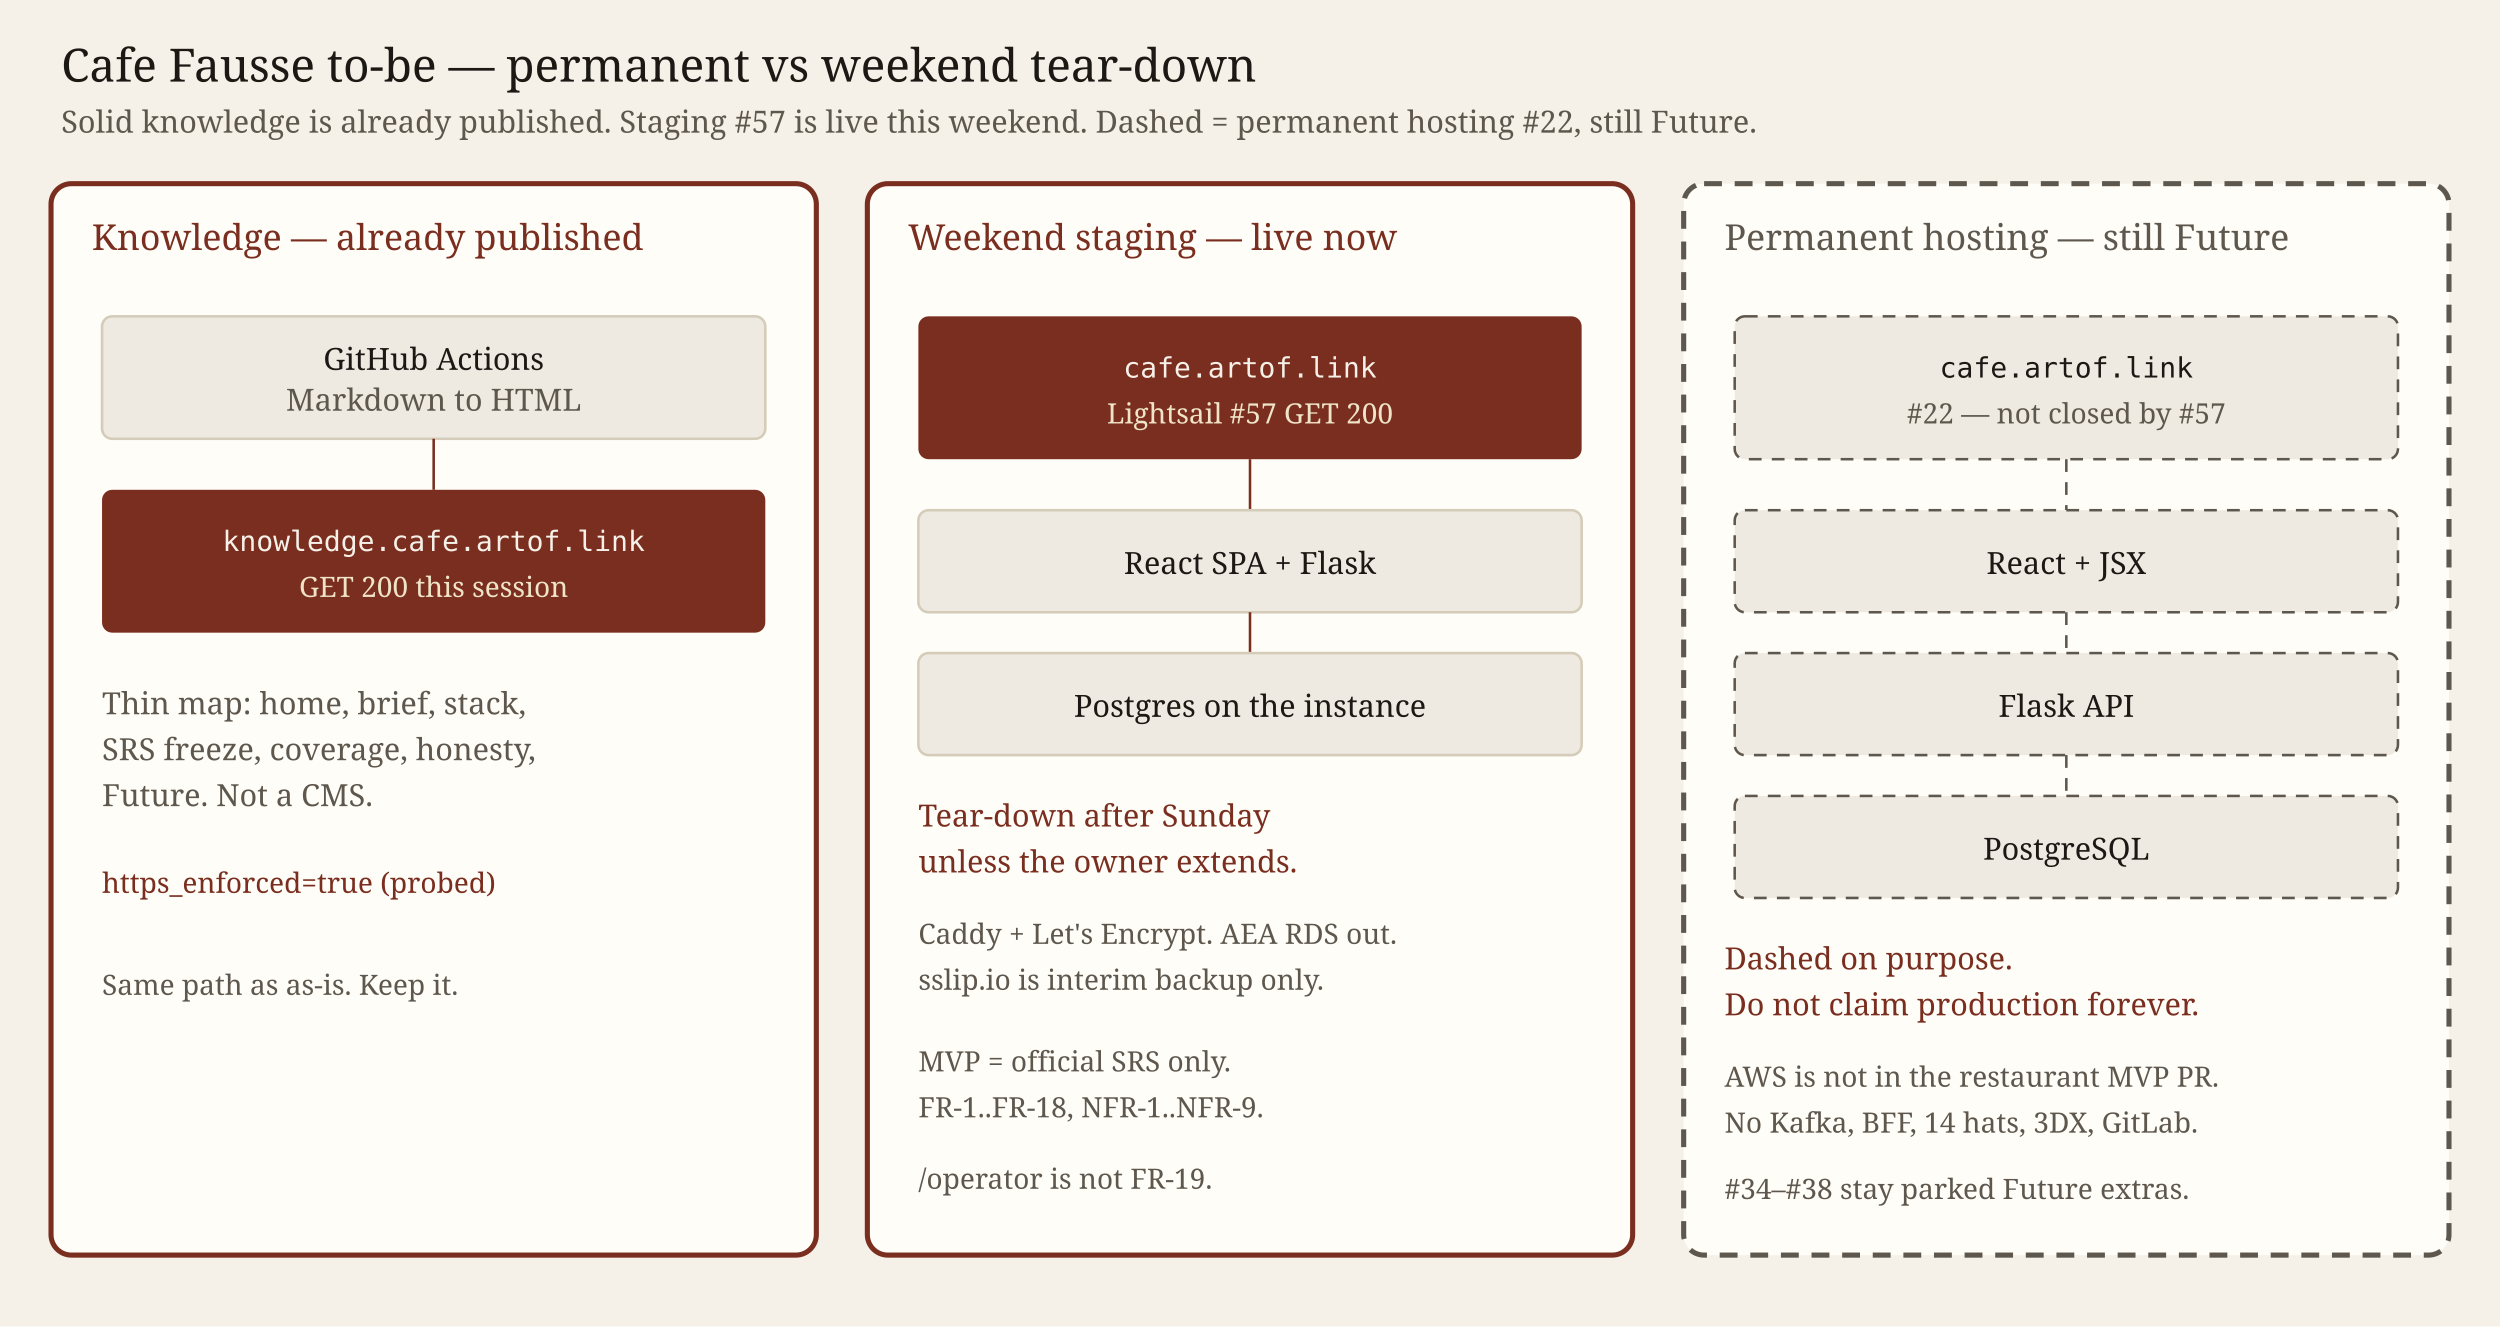
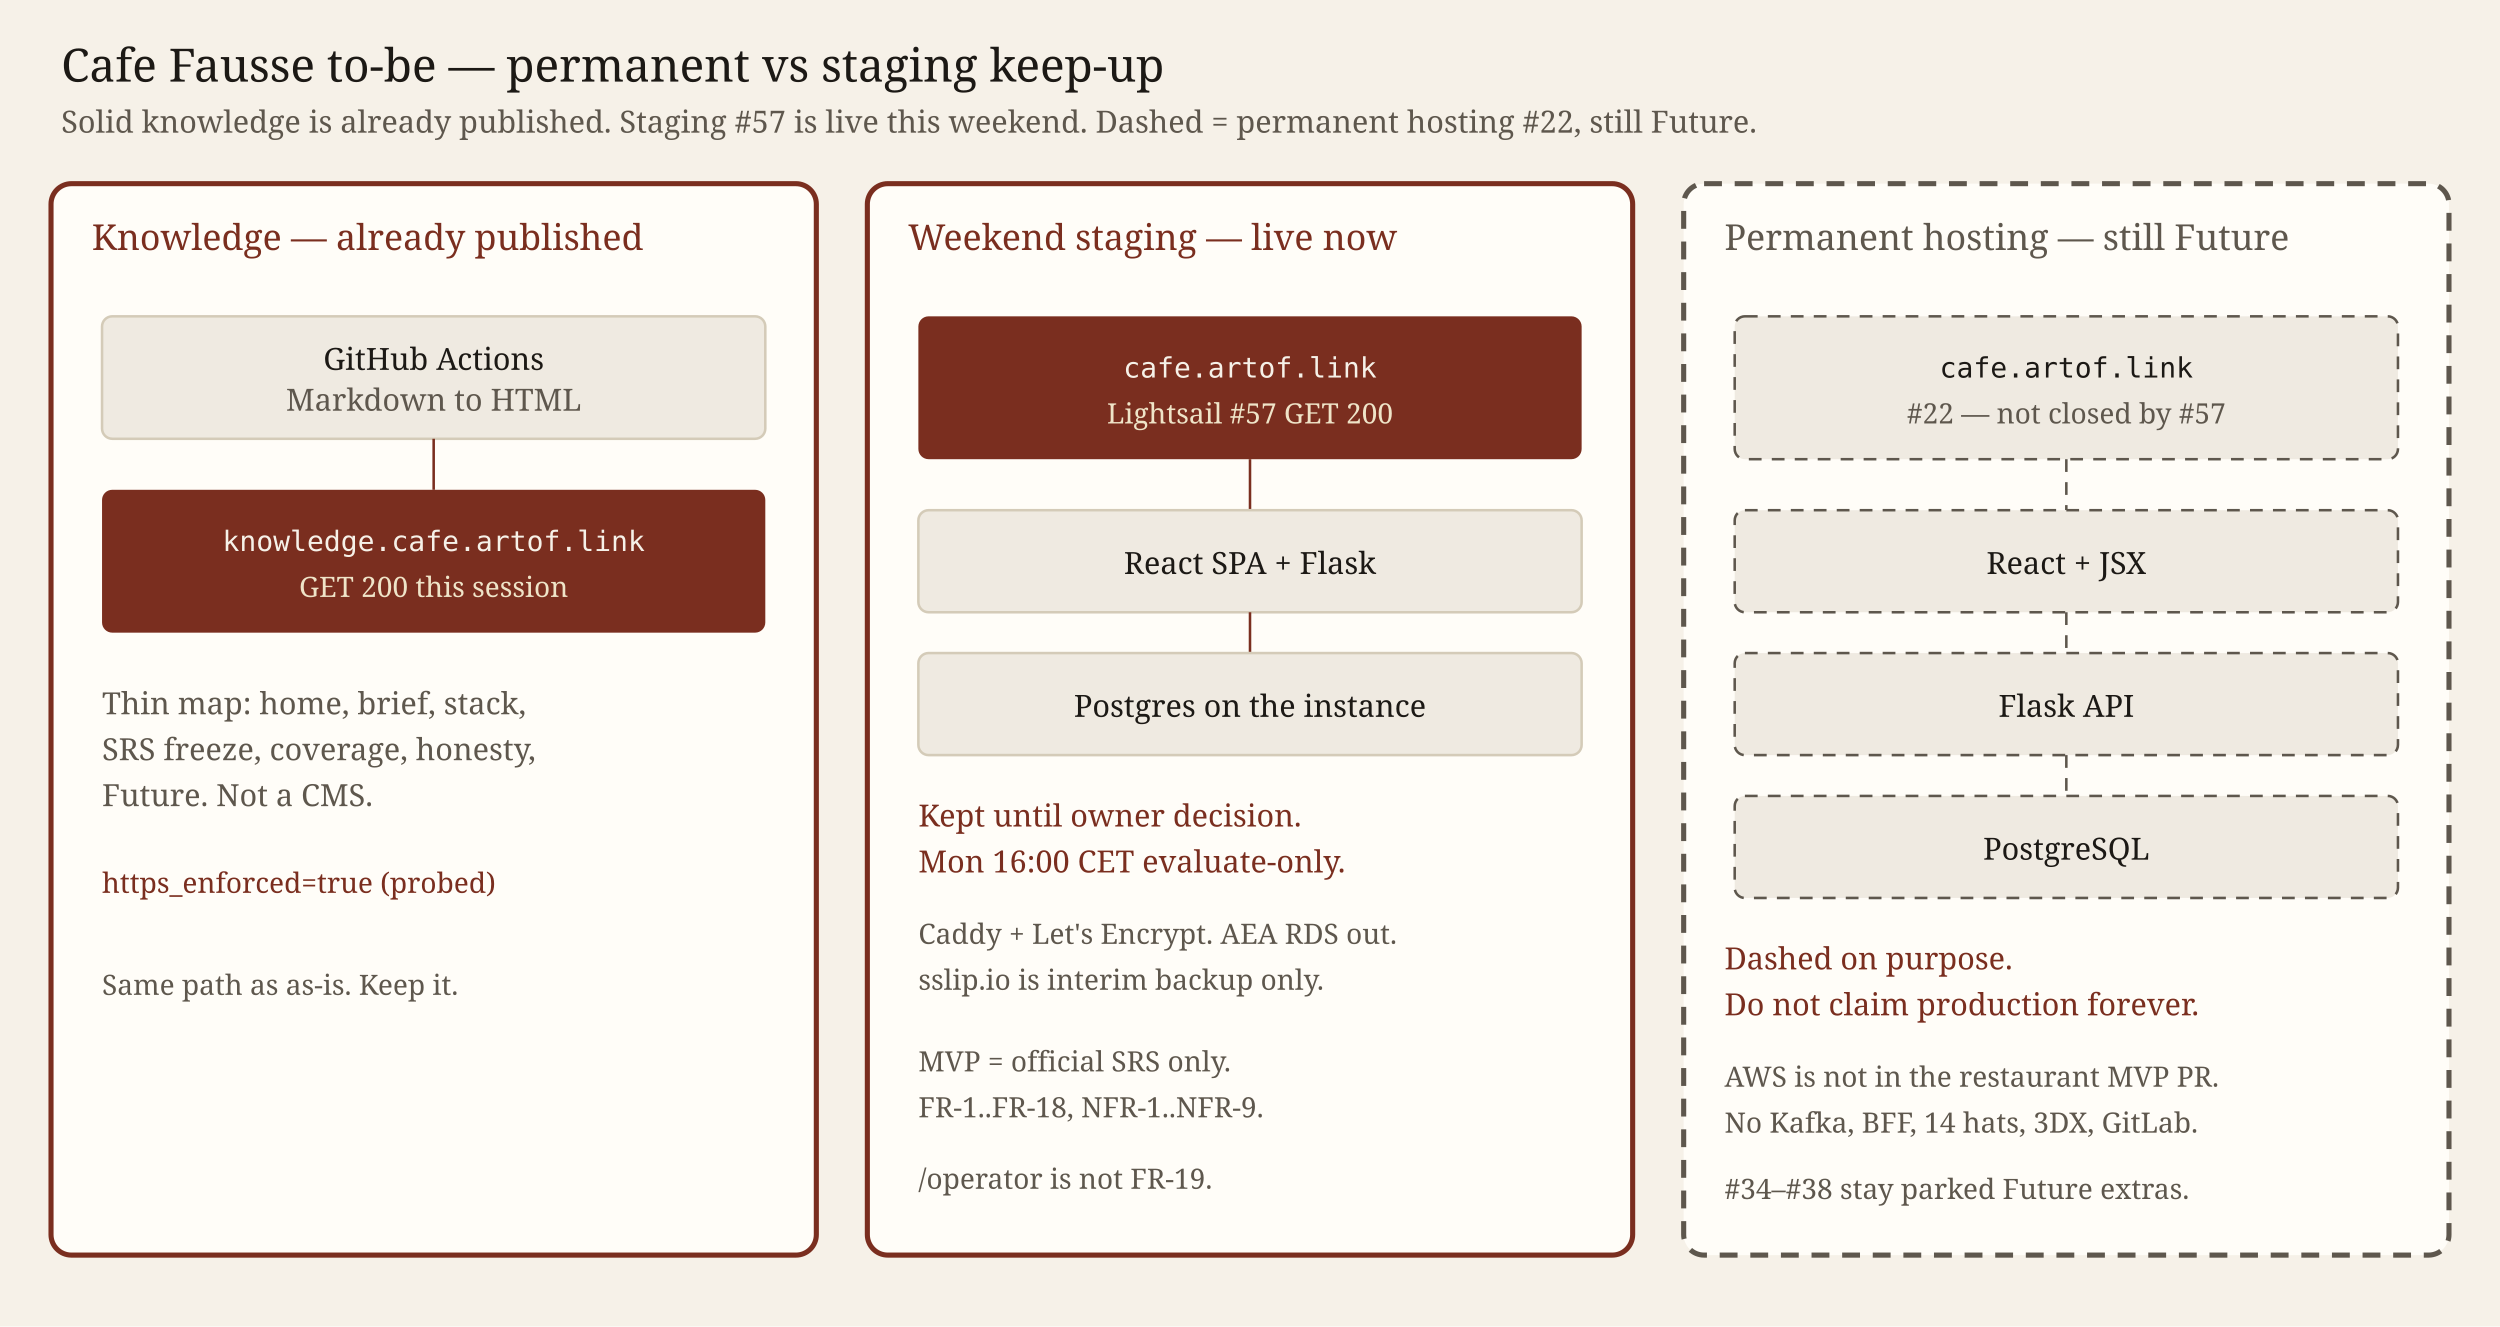
<svg xmlns="http://www.w3.org/2000/svg" viewBox="0 0 980 520" role="img" aria-labelledby="t2 d2">
  <rect width="980" height="520" fill="#f6f1e8" />
-   <text x="24" y="32" font-family="Georgia, serif" font-size="18" fill="#1c1915">Cafe Fausse to-be — permanent vs weekend tear-down</text>
+   <text x="24" y="32" font-family="Georgia, serif" font-size="18" fill="#1c1915">Cafe Fausse to-be — permanent vs staging keep-up</text>
  <text x="24" y="52" font-family="Georgia, serif" font-size="12" fill="#5e574d">Solid knowledge is already published. Staging #57 is live this weekend. Dashed = permanent hosting #22, still Future.</text>
  <rect x="20" y="72" width="300" height="420" rx="8" fill="#fffdf8" stroke="#7a2e1f" stroke-width="2" />
  <text x="36" y="98" font-family="Georgia, serif" font-size="14" fill="#7a2e1f">Knowledge — already published</text>
  <rect x="40" y="124" width="260" height="48" rx="4" fill="#efeae1" stroke="#d4cbb8" />
  <text x="170" y="145" text-anchor="middle" font-family="Georgia, serif" font-size="12" fill="#1c1915">GitHub Actions</text>
  <text x="170" y="161" text-anchor="middle" font-family="Georgia, serif" font-size="12" fill="#5e574d">Markdown to HTML</text>
  <line x1="170" y1="172" x2="170" y2="192" stroke="#7a2e1f" />
  <rect x="40" y="192" width="260" height="56" rx="4" fill="#7a2e1f" />
  <text x="170" y="216" text-anchor="middle" font-family="ui-monospace, monospace" font-size="11" fill="#f6f1e8">knowledge.cafe.artof.link</text>
  <text x="170" y="234" text-anchor="middle" font-family="Georgia, serif" font-size="11" fill="#efe4c8">GET 200 this session</text>
  <text x="40" y="280" font-family="Georgia, serif" font-size="12" fill="#5e574d">Thin map: home, brief, stack,</text>
  <text x="40" y="298" font-family="Georgia, serif" font-size="12" fill="#5e574d">SRS freeze, coverage, honesty,</text>
  <text x="40" y="316" font-family="Georgia, serif" font-size="12" fill="#5e574d">Future. Not a CMS.</text>
  <text x="40" y="350" font-family="Georgia, serif" font-size="11" fill="#7a2e1f">https_enforced=true (probed)</text>
  <text x="40" y="390" font-family="Georgia, serif" font-size="11" fill="#5e574d">Same path as as-is. Keep it.</text>
  <rect x="340" y="72" width="300" height="420" rx="8" fill="#fffdf8" stroke="#7a2e1f" stroke-width="2" />
  <text x="356" y="98" font-family="Georgia, serif" font-size="14" fill="#7a2e1f">Weekend staging — live now</text>
  <rect x="360" y="124" width="260" height="56" rx="4" fill="#7a2e1f" />
  <text x="490" y="148" text-anchor="middle" font-family="ui-monospace, monospace" font-size="11" fill="#f6f1e8">cafe.artof.link</text>
  <text x="490" y="166" text-anchor="middle" font-family="Georgia, serif" font-size="11" fill="#efe4c8">Lightsail #57 GET 200</text>
  <line x1="490" y1="180" x2="490" y2="200" stroke="#7a2e1f" />
  <rect x="360" y="200" width="260" height="40" rx="4" fill="#efeae1" stroke="#d4cbb8" />
  <text x="490" y="225" text-anchor="middle" font-family="Georgia, serif" font-size="12" fill="#1c1915">React SPA + Flask</text>
  <line x1="490" y1="240" x2="490" y2="256" stroke="#7a2e1f" />
  <rect x="360" y="256" width="260" height="40" rx="4" fill="#efeae1" stroke="#d4cbb8" />
  <text x="490" y="281" text-anchor="middle" font-family="Georgia, serif" font-size="12" fill="#1c1915">Postgres on the instance</text>
-   <text x="360" y="324" font-family="Georgia, serif" font-size="12" fill="#7a2e1f">Tear-down after Sunday</text>
-   <text x="360" y="342" font-family="Georgia, serif" font-size="12" fill="#7a2e1f">unless the owner extends.</text>
+   <text x="360" y="324" font-family="Georgia, serif" font-size="12" fill="#7a2e1f">Kept until owner decision.</text>
+   <text x="360" y="342" font-family="Georgia, serif" font-size="12" fill="#7a2e1f">Mon 16:00 CET evaluate-only.</text>
  <text x="360" y="370" font-family="Georgia, serif" font-size="11" fill="#5e574d">Caddy + Let's Encrypt. AEA RDS out.</text>
  <text x="360" y="388" font-family="Georgia, serif" font-size="11" fill="#5e574d">sslip.io is interim backup only.</text>
  <text x="360" y="420" font-family="Georgia, serif" font-size="11" fill="#5e574d">MVP = official SRS only.</text>
  <text x="360" y="438" font-family="Georgia, serif" font-size="11" fill="#5e574d">FR-1..FR-18, NFR-1..NFR-9.</text>
  <text x="360" y="466" font-family="Georgia, serif" font-size="11" fill="#5e574d">/operator is not FR-19.</text>
  <rect x="660" y="72" width="300" height="420" rx="8" fill="#fffdf8" stroke="#5e574d" stroke-width="2" stroke-dasharray="7 5" />
  <text x="676" y="98" font-family="Georgia, serif" font-size="14" fill="#5e574d">Permanent hosting — still Future</text>
  <rect x="680" y="124" width="260" height="56" rx="4" fill="#efeae1" stroke="#5e574d" stroke-dasharray="5 4" />
  <text x="810" y="148" text-anchor="middle" font-family="ui-monospace, monospace" font-size="11" fill="#1c1915">cafe.artof.link</text>
  <text x="810" y="166" text-anchor="middle" font-family="Georgia, serif" font-size="11" fill="#5e574d">#22 — not closed by #57</text>
  <line x1="810" y1="180" x2="810" y2="200" stroke="#5e574d" stroke-dasharray="5 4" />
  <rect x="680" y="200" width="260" height="40" rx="4" fill="#efeae1" stroke="#5e574d" stroke-dasharray="5 4" />
  <text x="810" y="225" text-anchor="middle" font-family="Georgia, serif" font-size="12" fill="#1c1915">React + JSX</text>
  <line x1="810" y1="240" x2="810" y2="256" stroke="#5e574d" stroke-dasharray="5 4" />
  <rect x="680" y="256" width="260" height="40" rx="4" fill="#efeae1" stroke="#5e574d" stroke-dasharray="5 4" />
  <text x="810" y="281" text-anchor="middle" font-family="Georgia, serif" font-size="12" fill="#1c1915">Flask API</text>
  <line x1="810" y1="296" x2="810" y2="312" stroke="#5e574d" stroke-dasharray="5 4" />
  <rect x="680" y="312" width="260" height="40" rx="4" fill="#efeae1" stroke="#5e574d" stroke-dasharray="5 4" />
  <text x="810" y="337" text-anchor="middle" font-family="Georgia, serif" font-size="12" fill="#1c1915">PostgreSQL</text>
  <text x="676" y="380" font-family="Georgia, serif" font-size="12" fill="#7a2e1f">Dashed on purpose.</text>
  <text x="676" y="398" font-family="Georgia, serif" font-size="12" fill="#7a2e1f">Do not claim production forever.</text>
  <text x="676" y="426" font-family="Georgia, serif" font-size="11" fill="#5e574d">AWS is not in the restaurant MVP PR.</text>
  <text x="676" y="444" font-family="Georgia, serif" font-size="11" fill="#5e574d">No Kafka, BFF, 14 hats, 3DX, GitLab.</text>
  <text x="676" y="470" font-family="Georgia, serif" font-size="11" fill="#5e574d">#34–#38 stay parked Future extras.</text>
</svg>
